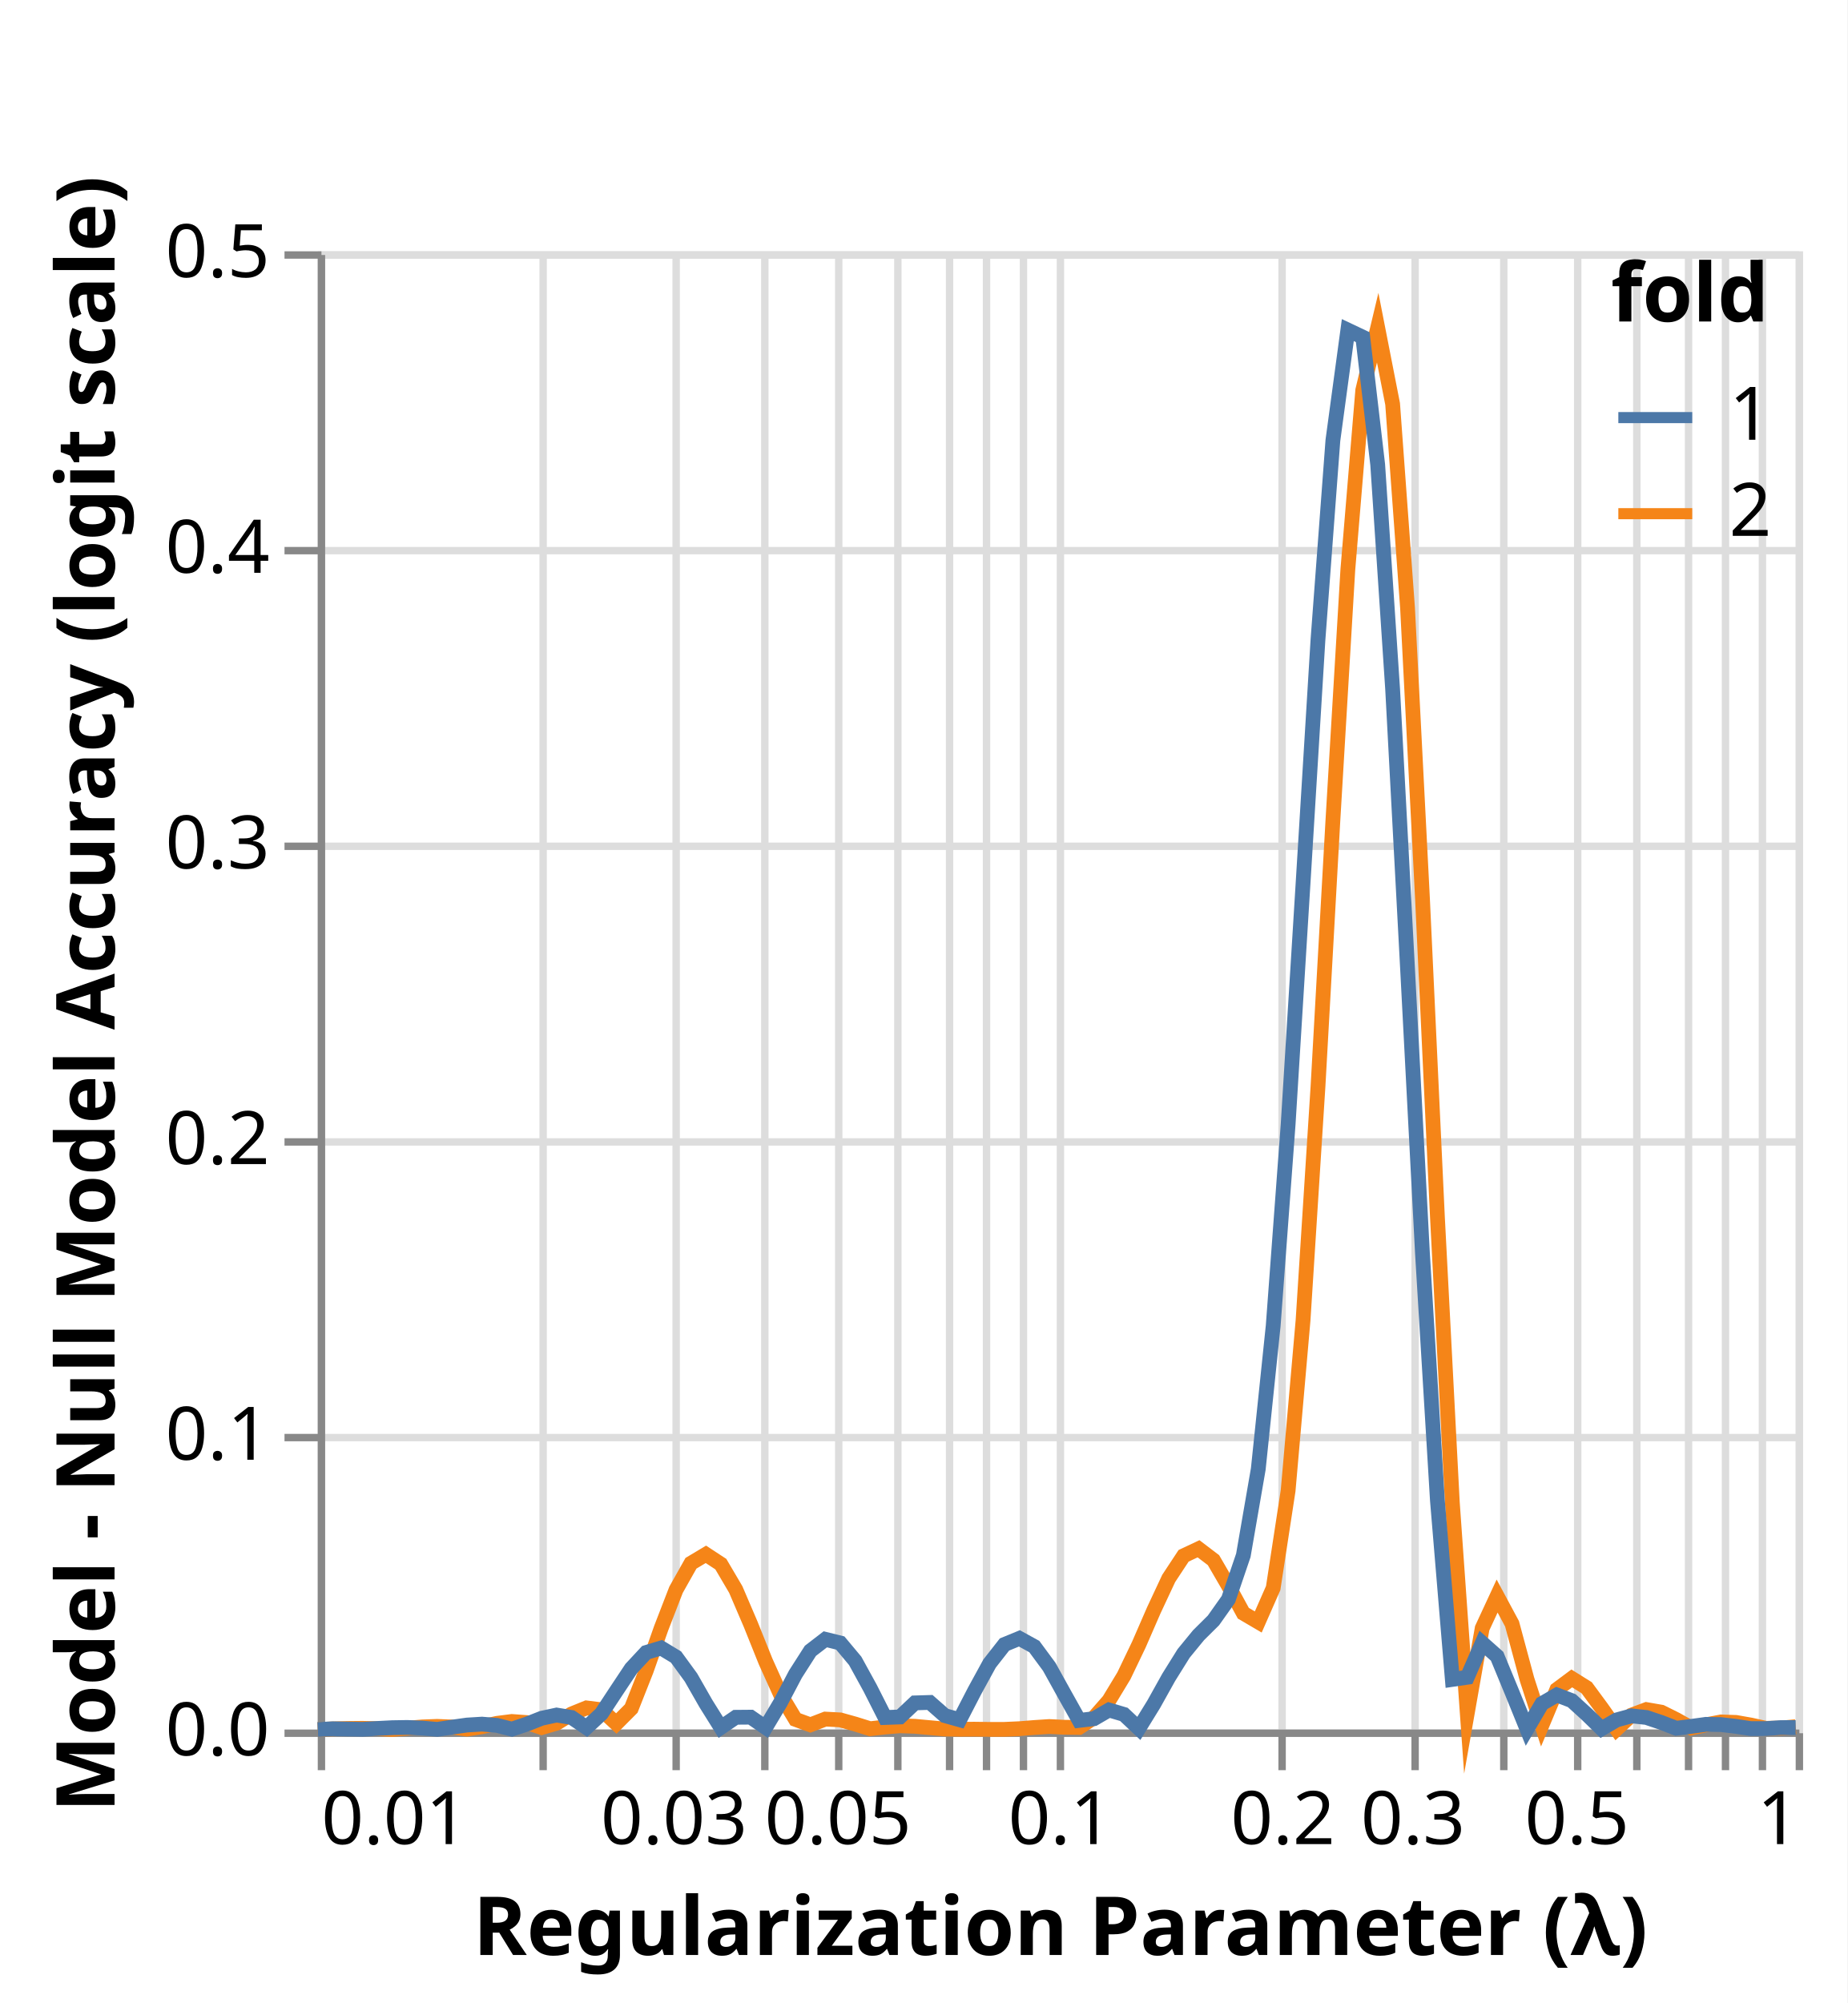
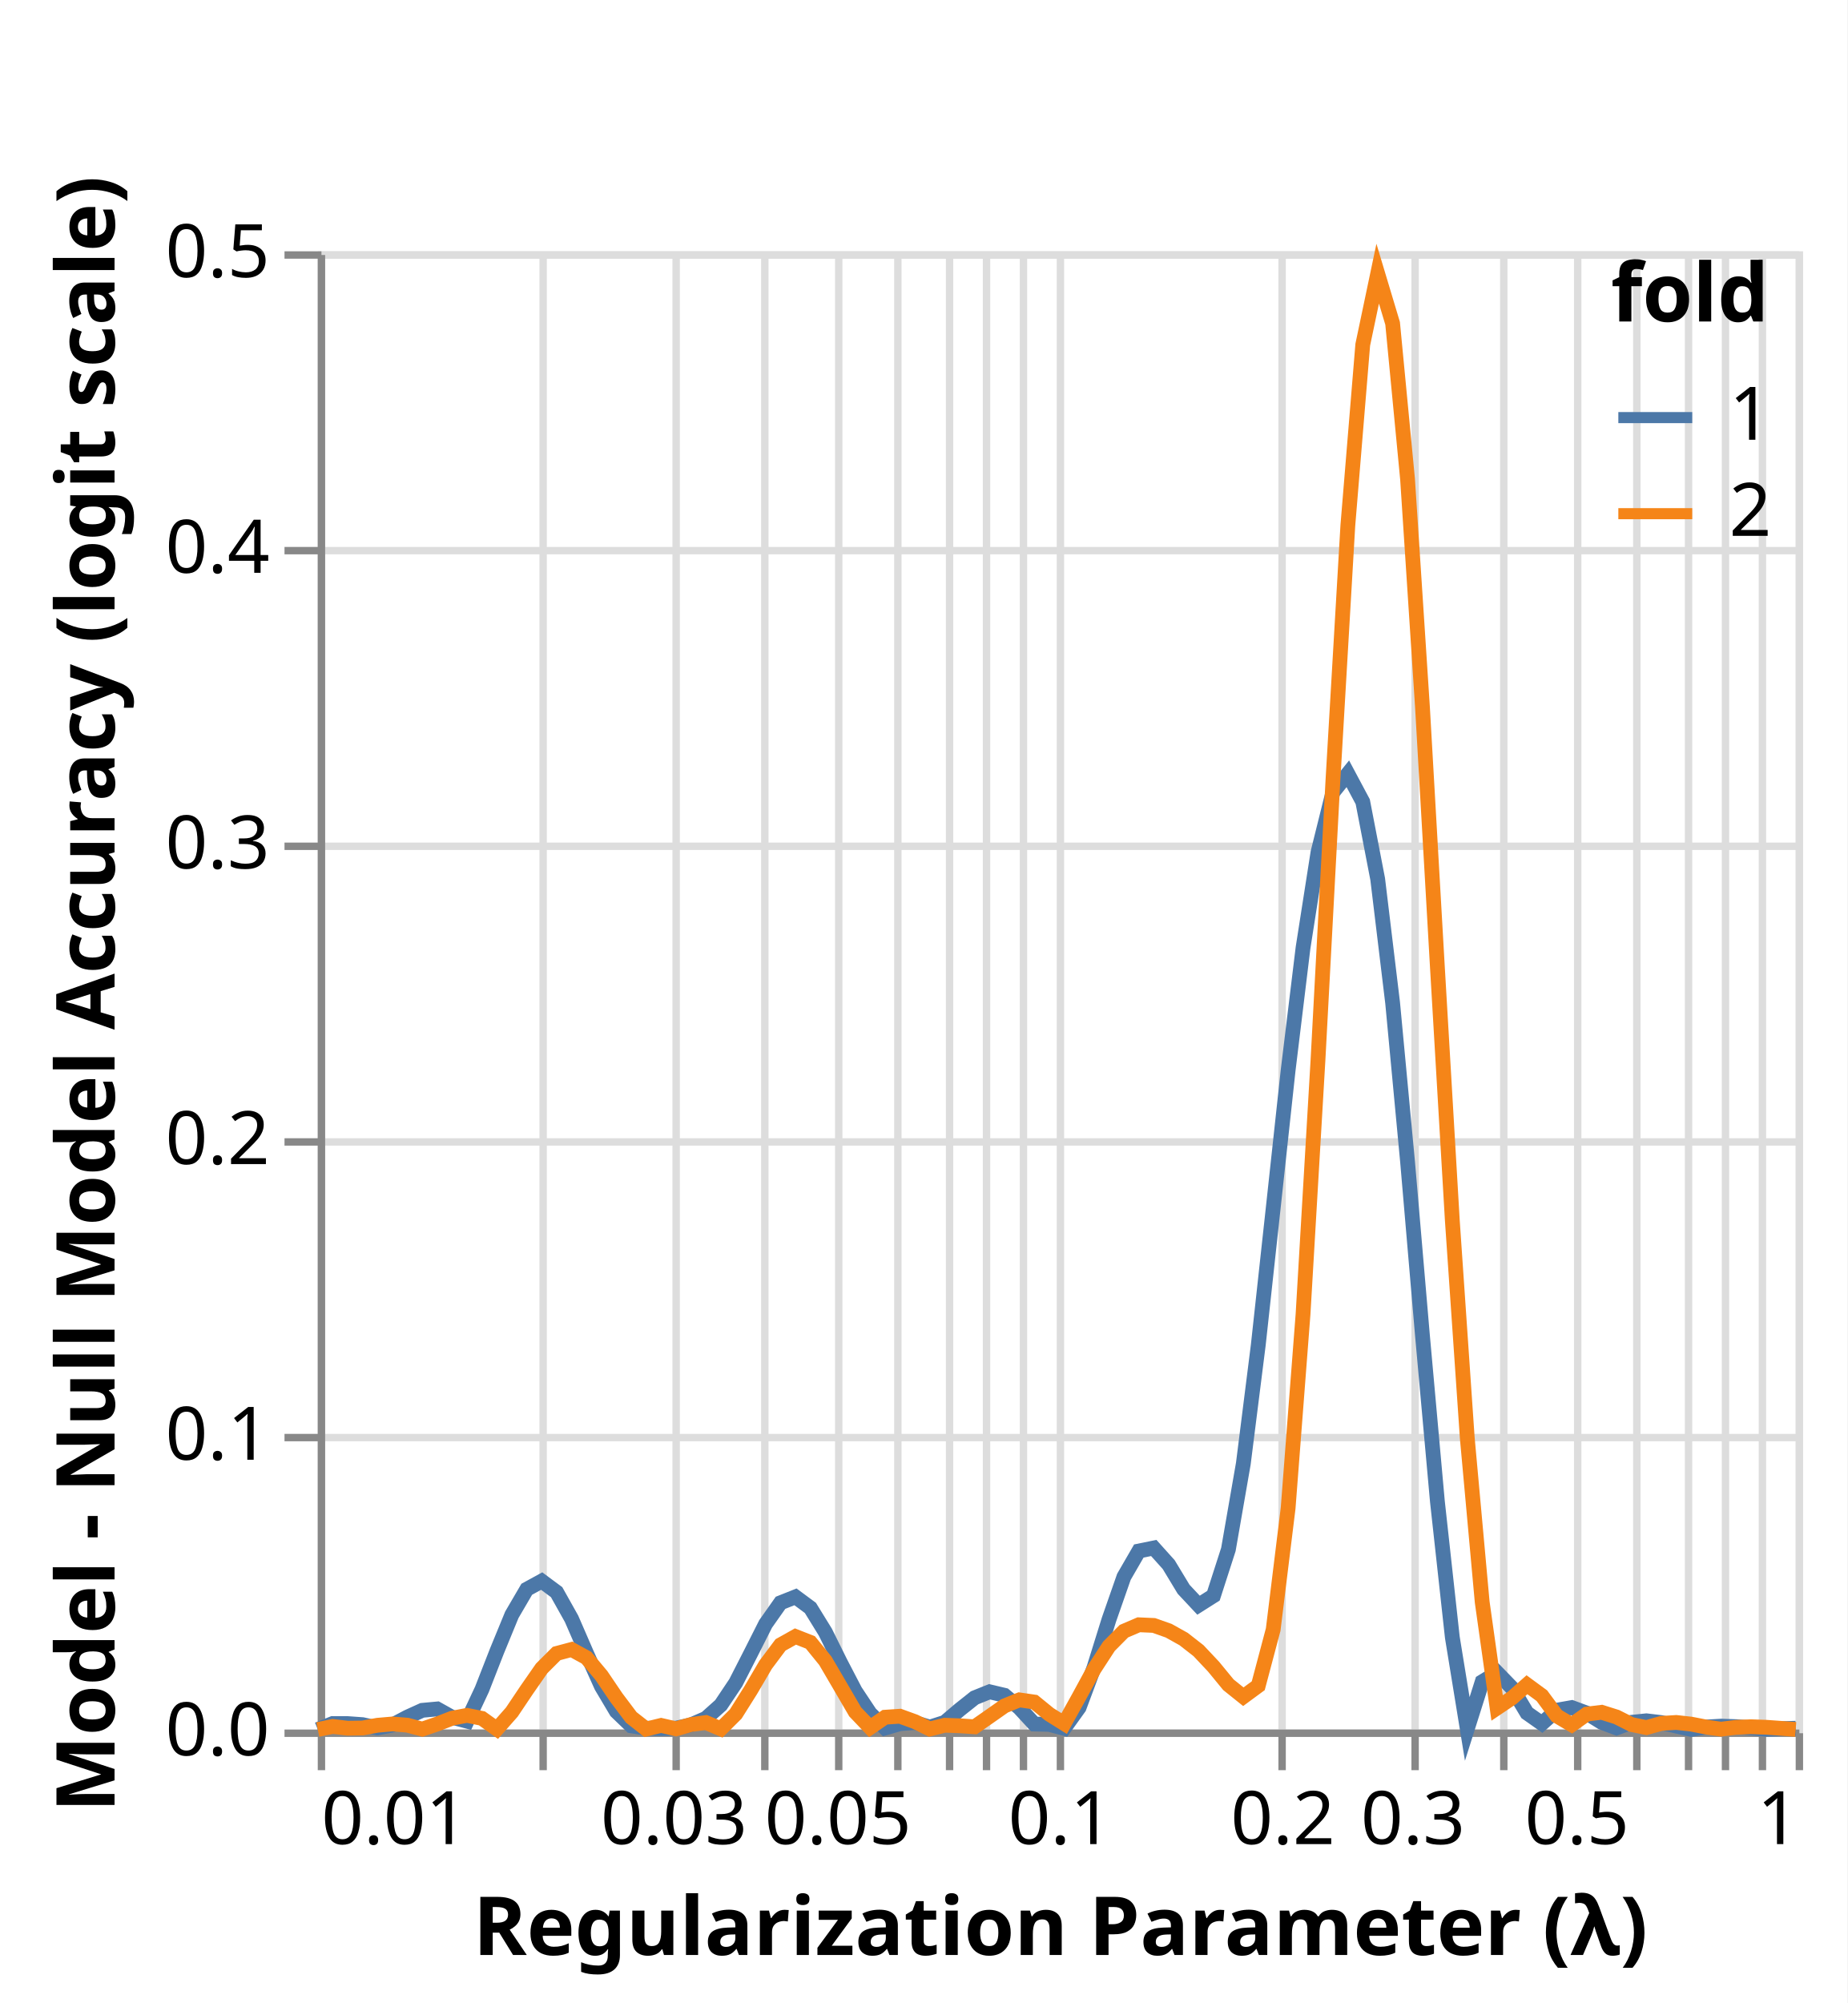
<svg xmlns="http://www.w3.org/2000/svg" class="marks" width="250" height="271" viewBox="0 0 250 271" version="1.1">
  <rect width="250" height="271" fill="white" />
  <g fill="none" stroke-miterlimit="10" transform="translate(43,34)">
    <g class="mark-group role-frame root" role="graphics-object" aria-roledescription="group mark container">
      <g transform="translate(0,0)">
        <path class="background" aria-hidden="true" d="M0.5,0.5h200v200h-200Z" stroke="#ddd" />
        <g>
          <g class="mark-group role-axis" aria-hidden="true">
            <g transform="translate(0.5,200.5)">
              <path class="background" aria-hidden="true" d="M0,0h0v0h0Z" pointer-events="none" />
              <g>
                <g class="mark-rule role-axis-grid" pointer-events="none">
                  <line transform="translate(0,-200)" x2="0" y2="200" stroke="#ddd" stroke-width="1" opacity="1" />
                  <line transform="translate(30,-200)" x2="0" y2="200" stroke="#ddd" stroke-width="1" opacity="1" />
                  <line transform="translate(48,-200)" x2="0" y2="200" stroke="#ddd" stroke-width="1" opacity="1" />
                  <line transform="translate(60,-200)" x2="0" y2="200" stroke="#ddd" stroke-width="1" opacity="1" />
                  <line transform="translate(70,-200)" x2="0" y2="200" stroke="#ddd" stroke-width="1" opacity="1" />
                  <line transform="translate(78,-200)" x2="0" y2="200" stroke="#ddd" stroke-width="1" opacity="1" />
                  <line transform="translate(85,-200)" x2="0" y2="200" stroke="#ddd" stroke-width="1" opacity="1" />
                  <line transform="translate(90,-200)" x2="0" y2="200" stroke="#ddd" stroke-width="1" opacity="1" />
                  <line transform="translate(95,-200)" x2="0" y2="200" stroke="#ddd" stroke-width="1" opacity="1" />
                  <line transform="translate(100,-200)" x2="0" y2="200" stroke="#ddd" stroke-width="1" opacity="1" />
                  <line transform="translate(130,-200)" x2="0" y2="200" stroke="#ddd" stroke-width="1" opacity="1" />
                  <line transform="translate(148,-200)" x2="0" y2="200" stroke="#ddd" stroke-width="1" opacity="1" />
                  <line transform="translate(160,-200)" x2="0" y2="200" stroke="#ddd" stroke-width="1" opacity="1" />
                  <line transform="translate(170,-200)" x2="0" y2="200" stroke="#ddd" stroke-width="1" opacity="1" />
                  <line transform="translate(178,-200)" x2="0" y2="200" stroke="#ddd" stroke-width="1" opacity="1" />
                  <line transform="translate(185,-200)" x2="0" y2="200" stroke="#ddd" stroke-width="1" opacity="1" />
                  <line transform="translate(190,-200)" x2="0" y2="200" stroke="#ddd" stroke-width="1" opacity="1" />
                  <line transform="translate(195,-200)" x2="0" y2="200" stroke="#ddd" stroke-width="1" opacity="1" />
                  <line transform="translate(200,-200)" x2="0" y2="200" stroke="#ddd" stroke-width="1" opacity="1" />
                </g>
              </g>
              <path class="foreground" aria-hidden="true" d="" pointer-events="none" display="none" />
            </g>
          </g>
          <g class="mark-group role-axis" aria-hidden="true">
            <g transform="translate(0.5,0.5)">
              <path class="background" aria-hidden="true" d="M0,0h0v0h0Z" pointer-events="none" />
              <g>
                <g class="mark-rule role-axis-grid" pointer-events="none">
                  <line transform="translate(0,200)" x2="200" y2="0" stroke="#ddd" stroke-width="1" opacity="1" />
                  <line transform="translate(0,160)" x2="200" y2="0" stroke="#ddd" stroke-width="1" opacity="1" />
                  <line transform="translate(0,120)" x2="200" y2="0" stroke="#ddd" stroke-width="1" opacity="1" />
                  <line transform="translate(0,80)" x2="200" y2="0" stroke="#ddd" stroke-width="1" opacity="1" />
                  <line transform="translate(0,40)" x2="200" y2="0" stroke="#ddd" stroke-width="1" opacity="1" />
                  <line transform="translate(0,0)" x2="200" y2="0" stroke="#ddd" stroke-width="1" opacity="1" />
                </g>
              </g>
              <path class="foreground" aria-hidden="true" d="" pointer-events="none" display="none" />
            </g>
          </g>
          <g class="mark-group role-axis" role="graphics-symbol" aria-roledescription="axis" aria-label="X-axis titled 'Regularization Parameter (λ)' for a log scale with values from 0.01 to 1">
            <g transform="translate(0.5,200.5)">
              <path class="background" aria-hidden="true" d="M0,0h0v0h0Z" pointer-events="none" />
              <g>
                <g class="mark-rule role-axis-tick" pointer-events="none">
                  <line transform="translate(0,0)" x2="0" y2="5" stroke="#888" stroke-width="1" opacity="1" />
                  <line transform="translate(30,0)" x2="0" y2="5" stroke="#888" stroke-width="1" opacity="1" />
                  <line transform="translate(48,0)" x2="0" y2="5" stroke="#888" stroke-width="1" opacity="1" />
                  <line transform="translate(60,0)" x2="0" y2="5" stroke="#888" stroke-width="1" opacity="1" />
                  <line transform="translate(70,0)" x2="0" y2="5" stroke="#888" stroke-width="1" opacity="1" />
                  <line transform="translate(78,0)" x2="0" y2="5" stroke="#888" stroke-width="1" opacity="1" />
                  <line transform="translate(85,0)" x2="0" y2="5" stroke="#888" stroke-width="1" opacity="1" />
                  <line transform="translate(90,0)" x2="0" y2="5" stroke="#888" stroke-width="1" opacity="1" />
                  <line transform="translate(95,0)" x2="0" y2="5" stroke="#888" stroke-width="1" opacity="1" />
                  <line transform="translate(100,0)" x2="0" y2="5" stroke="#888" stroke-width="1" opacity="1" />
                  <line transform="translate(130,0)" x2="0" y2="5" stroke="#888" stroke-width="1" opacity="1" />
                  <line transform="translate(148,0)" x2="0" y2="5" stroke="#888" stroke-width="1" opacity="1" />
                  <line transform="translate(160,0)" x2="0" y2="5" stroke="#888" stroke-width="1" opacity="1" />
                  <line transform="translate(170,0)" x2="0" y2="5" stroke="#888" stroke-width="1" opacity="1" />
                  <line transform="translate(178,0)" x2="0" y2="5" stroke="#888" stroke-width="1" opacity="1" />
                  <line transform="translate(185,0)" x2="0" y2="5" stroke="#888" stroke-width="1" opacity="1" />
                  <line transform="translate(190,0)" x2="0" y2="5" stroke="#888" stroke-width="1" opacity="1" />
                  <line transform="translate(195,0)" x2="0" y2="5" stroke="#888" stroke-width="1" opacity="1" />
                  <line transform="translate(200,0)" x2="0" y2="5" stroke="#888" stroke-width="1" opacity="1" />
                </g>
                <g class="mark-text role-axis-label" pointer-events="none">
                  <text text-anchor="start" transform="translate(0,15)" font-family="sans-serif" font-size="10px" fill="#000" opacity="1">0.01</text>
                  <text text-anchor="middle" transform="translate(30.103,15)" font-family="sans-serif" font-size="10px" fill="#000" opacity="0">0.02</text>
                  <text text-anchor="middle" transform="translate(47.71213,15)" font-family="sans-serif" font-size="10px" fill="#000" opacity="1">0.03</text>
                  <text text-anchor="middle" transform="translate(60.206,15)" font-family="sans-serif" font-size="10px" fill="#000" opacity="0">0.04</text>
                  <text text-anchor="middle" transform="translate(69.897,15)" font-family="sans-serif" font-size="10px" fill="#000" opacity="1">0.05</text>
                  <text text-anchor="middle" transform="translate(77.81513,15)" font-family="sans-serif" font-size="10px" fill="#000" opacity="1" />
                  <text text-anchor="middle" transform="translate(84.5098,15)" font-family="sans-serif" font-size="10px" fill="#000" opacity="1" />
                  <text text-anchor="middle" transform="translate(90.309,15)" font-family="sans-serif" font-size="10px" fill="#000" opacity="1" />
                  <text text-anchor="middle" transform="translate(95.42425,15)" font-family="sans-serif" font-size="10px" fill="#000" opacity="1" />
                  <text text-anchor="middle" transform="translate(100,15)" font-family="sans-serif" font-size="10px" fill="#000" opacity="1">0.1</text>
                  <text text-anchor="middle" transform="translate(130.103,15)" font-family="sans-serif" font-size="10px" fill="#000" opacity="1">0.2</text>
                  <text text-anchor="middle" transform="translate(147.7121,15)" font-family="sans-serif" font-size="10px" fill="#000" opacity="1">0.3</text>
                  <text text-anchor="middle" transform="translate(160.206,15)" font-family="sans-serif" font-size="10px" fill="#000" opacity="0">0.4</text>
                  <text text-anchor="middle" transform="translate(169.897,15)" font-family="sans-serif" font-size="10px" fill="#000" opacity="1">0.5</text>
                  <text text-anchor="middle" transform="translate(177.8151,15)" font-family="sans-serif" font-size="10px" fill="#000" opacity="1" />
                  <text text-anchor="middle" transform="translate(184.5098,15)" font-family="sans-serif" font-size="10px" fill="#000" opacity="1" />
                  <text text-anchor="middle" transform="translate(190.309,15)" font-family="sans-serif" font-size="10px" fill="#000" opacity="1" />
                  <text text-anchor="middle" transform="translate(195.4243,15)" font-family="sans-serif" font-size="10px" fill="#000" opacity="1" />
                  <text text-anchor="end" transform="translate(200,15)" font-family="sans-serif" font-size="10px" fill="#000" opacity="1">1</text>
                </g>
                <g class="mark-rule role-axis-domain" pointer-events="none">
                  <line transform="translate(0,0)" x2="200" y2="0" stroke="#888" stroke-width="1" opacity="1" />
                </g>
                <g class="mark-text role-axis-title" pointer-events="none">
                  <text text-anchor="middle" transform="translate(100,30)" font-family="sans-serif" font-size="11px" font-weight="bold" fill="#000" opacity="1">Regularization Parameter (λ)</text>
                </g>
              </g>
              <path class="foreground" aria-hidden="true" d="" pointer-events="none" display="none" />
            </g>
          </g>
          <g class="mark-group role-axis" role="graphics-symbol" aria-roledescription="axis" aria-label="Y-axis titled 'Model - Null Model Accuracy (logit scale)' for a linear scale with values from 0.0 to 0.5">
            <g transform="translate(0.5,0.5)">
              <path class="background" aria-hidden="true" d="M0,0h0v0h0Z" pointer-events="none" />
              <g>
                <g class="mark-rule role-axis-tick" pointer-events="none">
                  <line transform="translate(0,200)" x2="-5" y2="0" stroke="#888" stroke-width="1" opacity="1" />
                  <line transform="translate(0,160)" x2="-5" y2="0" stroke="#888" stroke-width="1" opacity="1" />
                  <line transform="translate(0,120)" x2="-5" y2="0" stroke="#888" stroke-width="1" opacity="1" />
                  <line transform="translate(0,80)" x2="-5" y2="0" stroke="#888" stroke-width="1" opacity="1" />
                  <line transform="translate(0,40)" x2="-5" y2="0" stroke="#888" stroke-width="1" opacity="1" />
                  <line transform="translate(0,0)" x2="-5" y2="0" stroke="#888" stroke-width="1" opacity="1" />
                </g>
                <g class="mark-text role-axis-label" pointer-events="none">
                  <text text-anchor="end" transform="translate(-7,203)" font-family="sans-serif" font-size="10px" fill="#000" opacity="1">0.0</text>
                  <text text-anchor="end" transform="translate(-7,163)" font-family="sans-serif" font-size="10px" fill="#000" opacity="1">0.1</text>
                  <text text-anchor="end" transform="translate(-7,123)" font-family="sans-serif" font-size="10px" fill="#000" opacity="1">0.2</text>
                  <text text-anchor="end" transform="translate(-7,83)" font-family="sans-serif" font-size="10px" fill="#000" opacity="1">0.3</text>
                  <text text-anchor="end" transform="translate(-7,43)" font-family="sans-serif" font-size="10px" fill="#000" opacity="1">0.4</text>
                  <text text-anchor="end" transform="translate(-7,3)" font-family="sans-serif" font-size="10px" fill="#000" opacity="1">0.5</text>
                </g>
                <g class="mark-rule role-axis-domain" pointer-events="none">
                  <line transform="translate(0,200)" x2="0" y2="-200" stroke="#888" stroke-width="1" opacity="1" />
                </g>
                <g class="mark-text role-axis-title" pointer-events="none">
                  <text text-anchor="middle" transform="translate(-26,100) rotate(-90) translate(0,-2)" font-family="sans-serif" font-size="11px" font-weight="bold" fill="#000" opacity="1">Model - Null Model Accuracy (logit scale)</text>
                </g>
              </g>
              <path class="foreground" aria-hidden="true" d="" pointer-events="none" display="none" />
            </g>
          </g>
          <g class="mark-group role-scope layer_0_pathgroup" role="graphics-object" aria-roledescription="group mark container">
            <g transform="translate(0,0)">
              <path class="background" aria-hidden="true" d="M0,0h200v200h-200Z" />
              <g>
                <g class="mark-line role-mark layer_0_marks" role="graphics-object" aria-roledescription="line mark container">
-                   <path aria-label="fold: 2; Regularization Parameter (λ): 0.01; Model - Null Model Accuracy (logit scale): 0" role="graphics-symbol" aria-roledescription="line mark" d="M0,200L2.02,199.916L4.04,199.856L6.061,199.836L8.081,199.884L10.101,199.993L12.121,199.818L14.141,199.651L16.162,199.573L18.182,199.661L20.202,199.946L22.222,199.616L24.242,199.166L26.263,198.909L28.283,199.058L30.303,199.732L32.323,199.144L34.343,197.896L36.364,197.075L38.384,197.328L40.404,199.189L42.424,197.161L44.444,192.049L46.465,186.31L48.485,181.09L50.505,177.504L52.525,176.296L54.545,177.621L56.566,181.054L58.586,185.768L60.606,190.794L62.626,195.272L64.646,198.626L66.667,199.365L68.687,198.587L70.707,198.696L72.727,199.26L74.747,199.892L76.768,199.663L78.788,199.495L80.808,199.562L82.828,199.749L84.848,199.932L86.869,199.966L88.889,199.954L90.909,199.982L92.929,199.977L94.949,199.887L96.97,199.725L98.99,199.594L101.01,199.693L103.03,199.72L105.051,198.377L107.071,196.069L109.091,192.731L111.111,188.52L113.131,183.881L115.152,179.559L117.172,176.494L119.192,175.545L121.212,177.082L123.232,180.558L125.253,184.265L127.273,185.45L129.293,180.861L131.313,167.683L133.333,144.657L135.354,113.037L137.374,76.989L139.394,43.083L141.414,18.788L143.434,10.333L145.455,20.653L147.475,48.265L149.495,87.579L151.515,130.593L153.535,169.279L155.556,197.789L157.576,186.293L159.596,181.94L161.616,185.697L163.636,193.196L165.657,199.419L167.677,194.587L169.697,193.084L171.717,194.345L173.737,197.085L175.758,199.942L177.778,198.056L179.798,197.298L181.818,197.65L183.838,198.656L185.859,199.789L187.879,199.357L189.899,198.972L191.919,199.038L193.939,199.394L195.96,199.836L197.98,199.805L200,199.619" stroke="#f58518" stroke-width="2" />
+                   <path aria-label="fold: 1; Regularization Parameter (λ): 0.01; Model - Null Model Accuracy (logit scale): 0" role="graphics-symbol" aria-roledescription="line mark" d="M0,200L2.02,199.189L4.04,199.195L6.061,199.339L8.081,199.786L10.101,199.387L12.121,198.319L14.141,197.401L16.162,197.215L18.182,198.344L20.202,198.872L22.222,194.559L24.242,189.394L26.263,184.479L28.283,181.021L30.303,179.916L32.323,181.413L34.343,185.014L36.364,189.664L38.384,194.152L40.404,197.553L42.424,199.496L44.444,199.819L46.465,199.871L48.485,199.816L50.505,199.367L52.525,198.489L54.545,196.685L56.566,193.669L58.586,189.714L60.606,185.715L62.626,182.852L64.646,182.049L66.667,183.546L68.687,186.823L70.707,190.898L72.727,194.78L74.747,197.818L76.768,199.797L78.788,199.209L80.808,199.059L82.828,199.675L84.848,199.029L86.869,197.311L88.889,195.705L90.909,194.893L92.929,195.367L94.949,197.073L96.97,199.259L98.99,199.306L101.01,199.84L103.03,197.025L105.051,191.602L107.071,185.124L109.091,179.341L111.111,175.849L113.131,175.435L115.152,177.685L117.172,181.023L119.192,183.179L121.212,181.897L123.232,175.631L125.253,164.019L127.273,147.99L129.293,129.473L131.313,110.826L133.333,94.229L135.354,81.32L137.374,73.201L139.394,70.69L141.414,74.475L143.434,84.935L145.455,101.68L147.475,123.163L149.495,146.722L151.515,169.141L153.535,187.526L155.556,199.923L157.576,193.536L159.596,192.302L161.616,194.382L163.636,197.761L165.657,199.185L167.677,197.383L169.697,197.027L171.717,197.773L173.737,199.028L175.758,199.782L177.778,199.026L179.798,198.818L181.818,199.058L183.838,199.53L185.859,199.99L187.879,199.66L189.899,199.541L191.919,199.607L193.939,199.779L195.96,199.97L197.98,199.888L200,199.826" stroke="#4c78a8" stroke-width="2" />
                </g>
              </g>
              <path class="foreground" aria-hidden="true" d="" display="none" />
            </g>
            <g transform="translate(0,0)">
              <path class="background" aria-hidden="true" d="M0,0h200v200h-200Z" />
              <g>
                <g class="mark-line role-mark layer_0_marks" role="graphics-object" aria-roledescription="line mark container">
-                   <path aria-label="fold: 1; Regularization Parameter (λ): 0.01; Model - Null Model Accuracy (logit scale): 0" role="graphics-symbol" aria-roledescription="line mark" d="M0,200L2.02,199.894L4.04,199.937L6.061,199.972L8.081,199.853L10.101,199.75L12.121,199.718L14.141,199.805L16.162,199.979L18.182,199.677L20.202,199.393L22.222,199.268L24.242,199.435L26.263,199.95L28.283,199.271L30.303,198.475L32.323,198.04L34.343,198.369L36.364,199.739L38.384,197.855L40.404,194.784L42.424,191.746L44.444,189.576L46.465,188.966L48.485,190.189L50.505,192.961L52.525,196.492L54.545,199.722L56.566,198.343L58.586,198.326L60.606,199.721L62.626,196.339L64.646,192.507L66.667,189.35L68.687,187.794L70.707,188.293L72.727,190.708L74.747,194.384L76.768,198.373L78.788,198.299L80.808,196.397L82.828,196.335L84.848,198.112L86.869,198.678L88.889,194.769L90.909,191.077L92.929,188.497L94.949,187.666L96.97,188.776L98.99,191.515L101.01,195.155L103.03,198.766L105.051,198.531L107.071,197.356L109.091,197.953L111.111,199.848L113.131,196.568L115.152,192.944L117.172,189.704L119.192,187.239L121.212,185.233L123.232,182.381L125.253,176.435L127.273,164.762L129.293,145.382L131.313,118.151L133.333,85.541L135.354,52.544L137.374,25.573L139.394,10.66L141.414,11.617L143.434,28.848L145.455,59.23L147.475,97.053L149.495,135.623L151.515,168.982L153.535,193.221L155.556,192.928L157.576,188.296L159.596,190.088L161.616,194.973L163.636,199.942L165.657,196.496L167.677,195.325L169.697,196.093L171.717,197.929L173.737,199.892L175.758,198.706L177.778,198.152L179.798,198.368L181.818,199.047L183.838,199.828L185.859,199.574L187.879,199.297L189.899,199.332L191.919,199.572L193.939,199.876L195.96,199.873L197.98,199.741L200,199.732" stroke="#4c78a8" stroke-width="2" />
+                   <path aria-label="fold: 2; Regularization Parameter (λ): 0.01; Model - Null Model Accuracy (logit scale): 0" role="graphics-symbol" aria-roledescription="line mark" d="M0,200L2.02,199.581L4.04,199.823L6.061,199.793L8.081,199.423L10.101,199.248L12.121,199.409L14.141,199.946L16.162,199.254L18.182,198.468L20.202,198.084L22.222,198.492L24.242,199.934L26.263,197.639L28.283,194.63L30.303,191.728L32.323,189.711L34.343,189.171L36.364,190.279L38.384,192.693L40.404,195.674L42.424,198.355L44.444,199.936L46.465,199.443L48.485,199.906L50.505,199.329L52.525,199.056L54.545,199.91L56.566,197.898L58.586,194.689L60.606,191.245L62.626,188.547L64.646,187.416L66.667,188.213L68.687,190.699L70.707,194.147L72.727,197.613L74.747,199.729L76.768,198.334L78.788,198.201L80.808,198.934L82.828,199.926L84.848,199.419L86.869,199.493L88.889,199.633L90.909,198.226L92.929,196.807L94.949,195.988L96.97,196.282L98.99,197.929L101.01,199.192L103.03,195.553L105.051,191.838L107.071,188.732L109.091,186.694L111.111,185.827L113.131,185.917L115.152,186.63L117.172,187.757L119.192,189.335L121.212,191.481L123.232,193.94L125.253,195.562L127.273,194.074L129.293,186.472L131.313,170.058L133.333,143.805L135.354,109.438L137.374,71.646L139.394,37.115L141.414,12.635L143.434,3.024L145.455,9.754L147.475,30.816L149.495,61.696L151.515,96.867L153.535,131.138L155.556,160.546L157.576,182.753L159.596,197.082L161.616,195.723L163.636,193.94L165.657,195.425L167.677,198.159L169.697,199.355L171.717,197.915L173.737,197.667L175.758,198.303L177.778,199.322L179.798,199.739L181.818,199.169L183.838,199.043L185.859,199.268L187.879,199.662L189.899,199.954L191.919,199.702L193.939,199.623L195.96,199.69L197.98,199.836L200,199.99" stroke="#f58518" stroke-width="2" />
                </g>
              </g>
              <path class="foreground" aria-hidden="true" d="" display="none" />
            </g>
          </g>
          <g class="mark-group role-legend" role="graphics-symbol" aria-roledescription="legend" aria-label="Symbol legend titled 'fold' for stroke color with 2 values: 1, 2">
            <g transform="translate(175,0.5)">
              <path class="background" aria-hidden="true" d="M0,0h25v40h-25Z" pointer-events="none" />
              <g>
                <g class="mark-group role-legend-entry">
                  <g transform="translate(0,16)">
                    <path class="background" aria-hidden="true" d="M0,0h0v0h0Z" pointer-events="none" />
                    <g>
                      <g class="mark-group role-scope" role="graphics-object" aria-roledescription="group mark container">
                        <g transform="translate(0,0)">
                          <path class="background" aria-hidden="true" d="M0,0h22v11h-22Z" pointer-events="none" opacity="1" />
                          <g>
                            <g class="mark-symbol role-legend-symbol" pointer-events="none">
                              <path transform="translate(6,6)" d="M-5,0L5,0" stroke="#4c78a8" stroke-width="1.5" opacity="1" />
                            </g>
                            <g class="mark-text role-legend-label" pointer-events="none">
                              <text text-anchor="start" transform="translate(16,9)" font-family="sans-serif" font-size="10px" fill="#000" opacity="1">1</text>
                            </g>
                          </g>
                          <path class="foreground" aria-hidden="true" d="" pointer-events="none" display="none" />
                        </g>
                        <g transform="translate(0,13)">
                          <path class="background" aria-hidden="true" d="M0,0h22v11h-22Z" pointer-events="none" opacity="1" />
                          <g>
                            <g class="mark-symbol role-legend-symbol" pointer-events="none">
                              <path transform="translate(6,6)" d="M-5,0L5,0" stroke="#f58518" stroke-width="1.5" opacity="1" />
                            </g>
                            <g class="mark-text role-legend-label" pointer-events="none">
                              <text text-anchor="start" transform="translate(16,9)" font-family="sans-serif" font-size="10px" fill="#000" opacity="1">2</text>
                            </g>
                          </g>
                          <path class="foreground" aria-hidden="true" d="" pointer-events="none" display="none" />
                        </g>
                      </g>
                    </g>
                    <path class="foreground" aria-hidden="true" d="" pointer-events="none" display="none" />
                  </g>
                </g>
                <g class="mark-text role-legend-title" pointer-events="none">
                  <text text-anchor="start" transform="translate(0,9)" font-family="sans-serif" font-size="11px" font-weight="bold" fill="#000" opacity="1">fold</text>
                </g>
              </g>
              <path class="foreground" aria-hidden="true" d="" pointer-events="none" display="none" />
            </g>
          </g>
        </g>
        <path class="foreground" aria-hidden="true" d="" display="none" />
      </g>
    </g>
  </g>
</svg>
